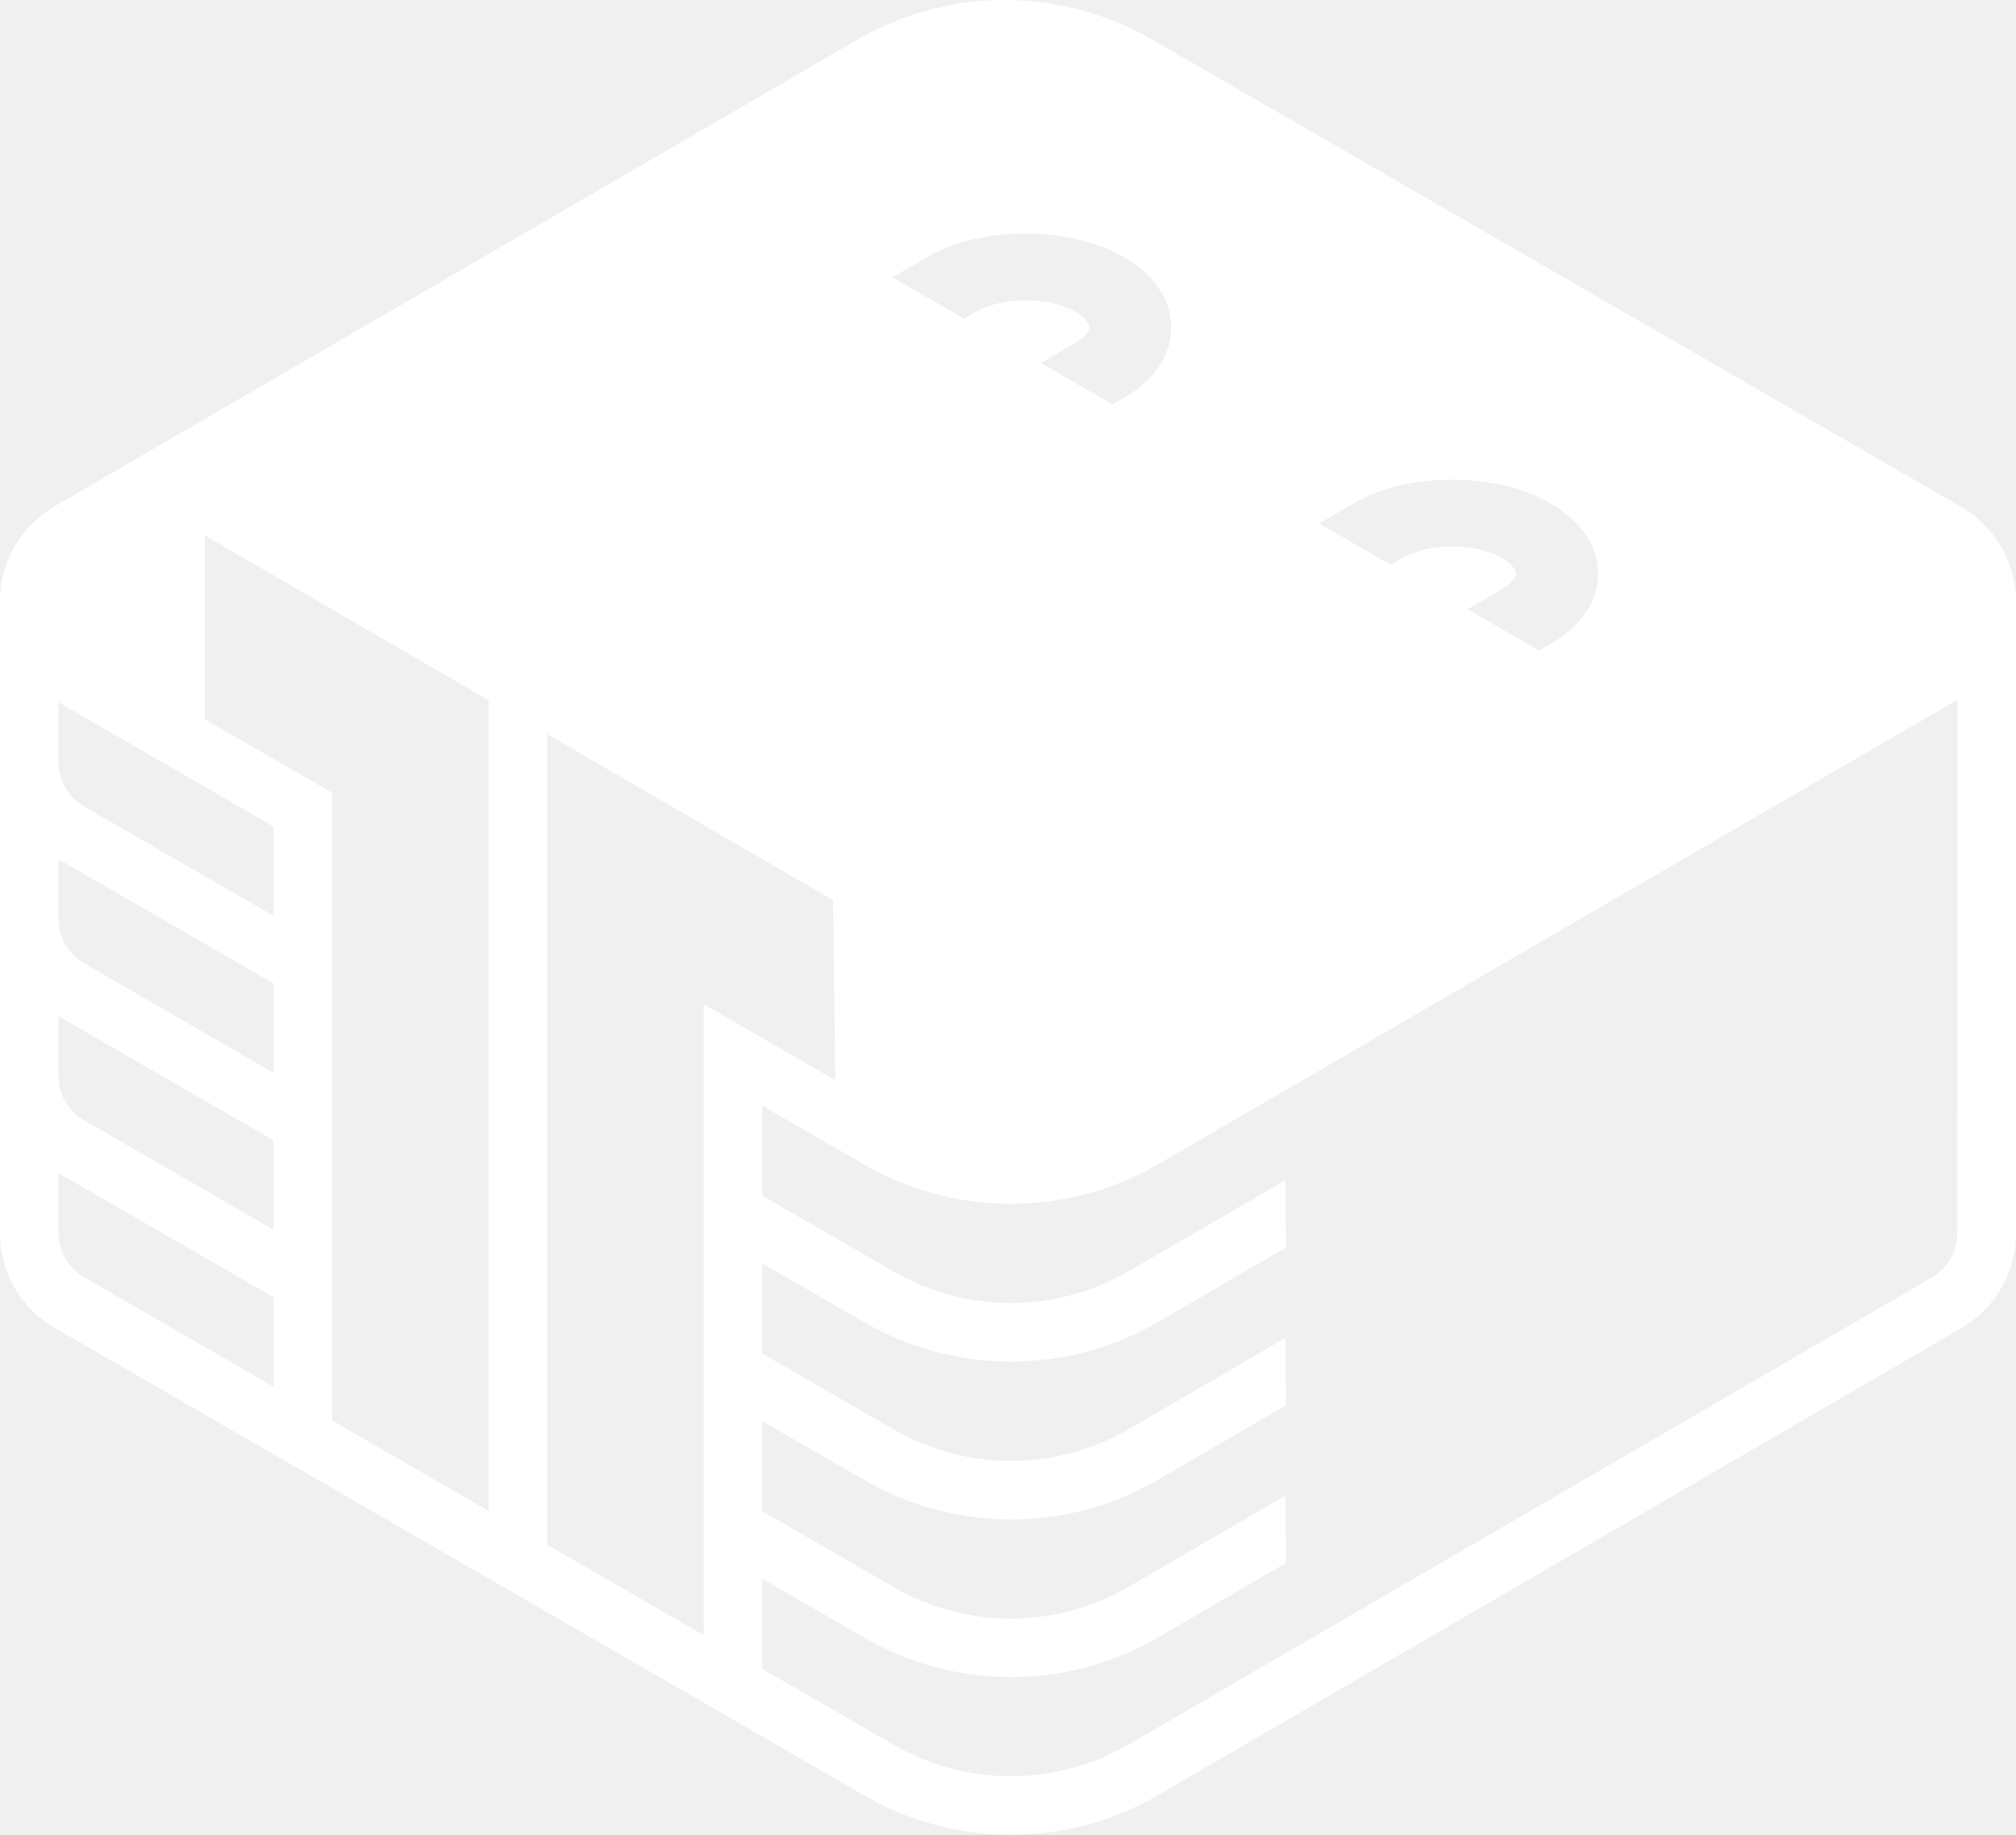
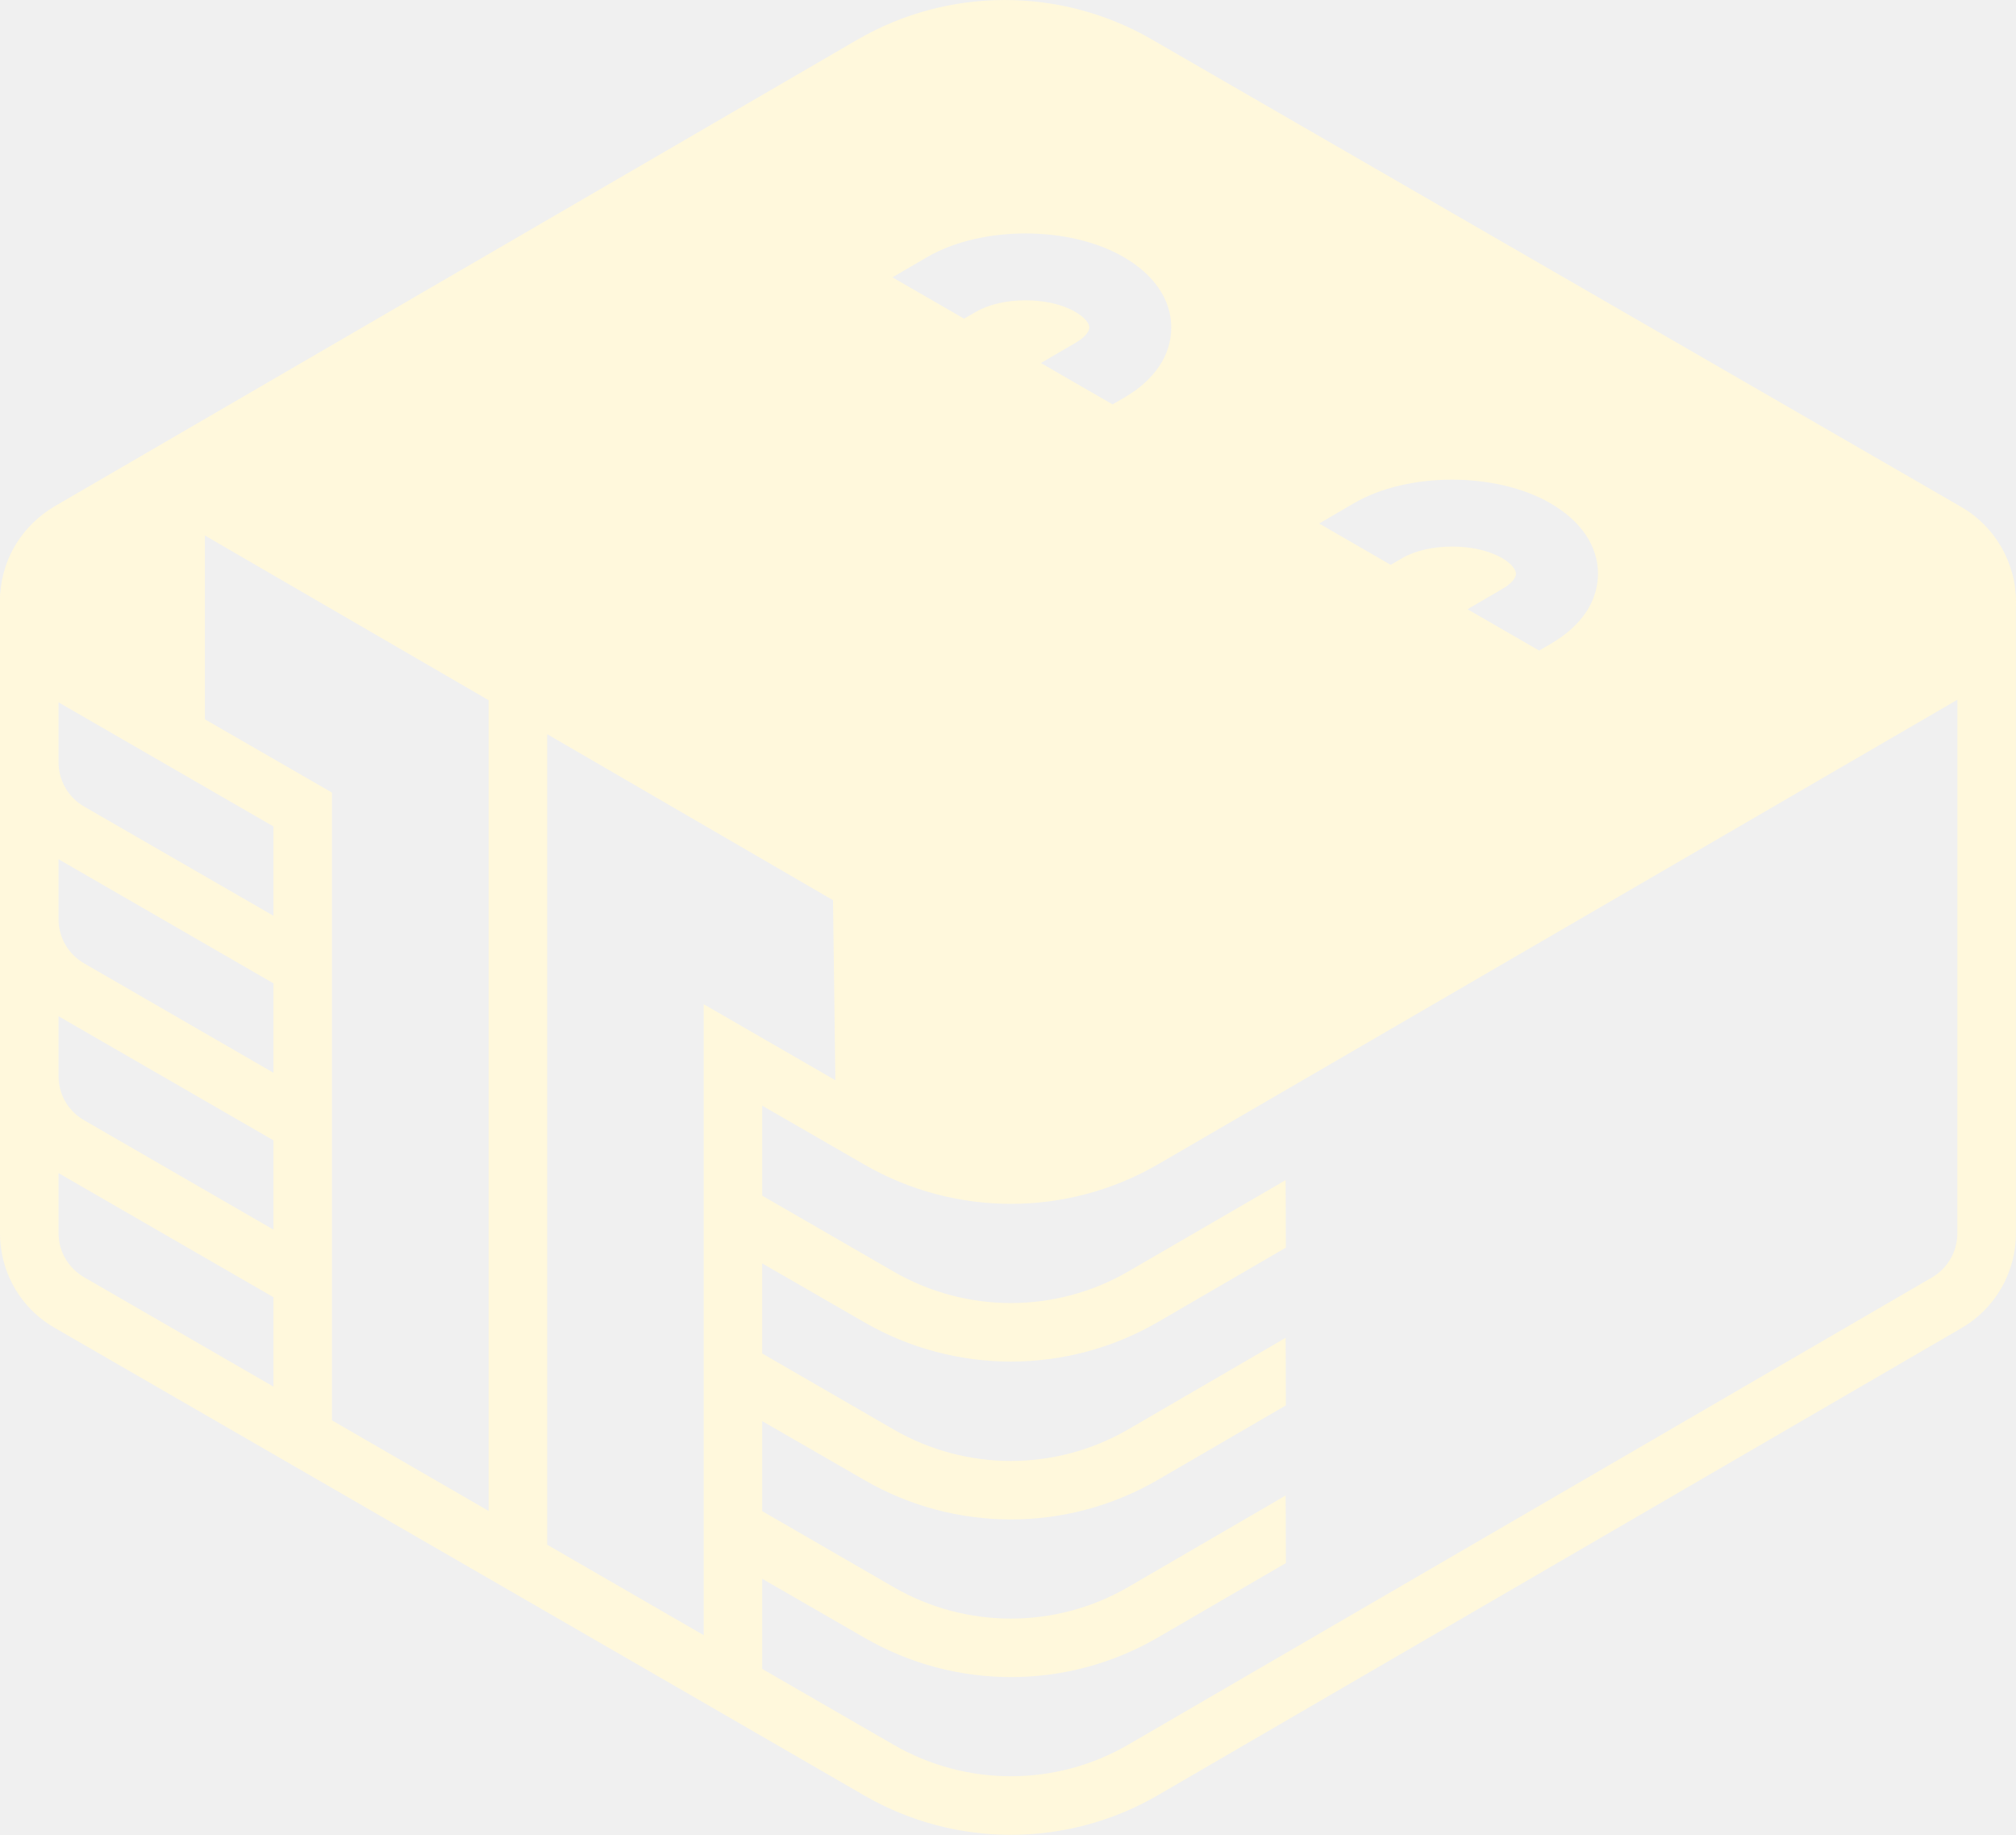
<svg xmlns="http://www.w3.org/2000/svg" viewBox="0 0 1574.31 1432.45">
  <defs>
-     <style>.cls-1{fill:#fff;}</style>
+     <style>.cls-1{fill:#FFF8DC;}</style>
  </defs>
  <g id="Layer_2" data-name="Layer 2">
    <g id="Layer_1-2" data-name="Layer 1">
      <path class="cls-1" d="M1531.08,395.5,898.85,30.44A229.44,229.44,0,0,0,670,30.71L42.77,395.22C17.82,409.94,2.19,435,.18,463.32H.09L0,466.24V962.56a82.75,82.75,0,0,0,.91,12.61,84.59,84.59,0,0,0,42.14,61.7l517.88,299,114.35,66.09a228.6,228.6,0,0,0,228.87-.37l109.13-63.43,518.07-301.08a85.24,85.24,0,0,0,42.87-74.67V474.28c0-1.55.09-3,.09-4.2A85.69,85.69,0,0,0,1531.08,395.5Zm-473.74-2.65c42.05-24.5,110.87-24.5,153.28,0,24,13.8,37.2,33.36,37.29,54.93a54.2,54.2,0,0,1-9.5,30.35c-6.21,9.32-15.45,17.54-27.33,24.49l-9.14,5.3L1146,475.66l27.24-15.91c8-4.57,10.69-9.23,10.6-11.88s-2.83-7.59-10.88-12.16c-20.74-12-57.12-12-77.87,0L1086,441l-55.85-32.27ZM724.18,200.63c42.23-24.5,111-24.5,153.19,0,24,13.8,37.2,33.36,37.29,54.93a54,54,0,0,1-9.41,30.34c-6.22,9.24-15.36,17.65-27.24,24.5l-9.23,5.3-55.94-32.26,27.24-15.91c7.86-4.57,10.6-9.14,10.6-11.88s-2.83-7.49-11-12.16c-20.74-12.06-57-12.06-77.6,0l-9.23,5.3-55.94-32.26ZM213.51,1082.57,65.9,997.29a39.8,39.8,0,0,1-20.2-34.83V915.85l167.81,96.89Zm0-122.57L65.9,874.72a39.59,39.59,0,0,1-20.2-34.83V793.37l167.81,96.89Zm0-122.48L65.9,752.24a39.8,39.8,0,0,1-20.2-34.83V670.8l167.81,96.89Zm0-122.57L65.81,629.76A39.94,39.94,0,0,1,45.7,594.85V548.32l167.81,96.89ZM381.6,1179.64l-122.38-70.75V618.79l-4.57-2.65L160,561.58V418.07L381.6,546.68ZM563.22,791.91l-13.71-7.86v492.57L427.31,1206V573.18l223.2,129.61,1.83,140.58-68.56-39.58Zm965.3,170.55a40,40,0,0,1-20.2,35.1L990.25,1298.65l-109.13,63.43a182.87,182.87,0,0,1-183,.27l-102.92-59.41v-70.38l80.07,46.16a228.28,228.28,0,0,0,228.87-.27L999.57,1223l4.57-2.65V1215l-.08-31.63-.1-15.81-13.71,8L881.12,1239a182.8,182.8,0,0,1-183,.27l-102.92-59.5v-70.29l80.07,46.16a228.24,228.24,0,0,0,228.87-.28l95.42-55.48,4.57-2.65V1092l-.08-31.62-.1-15.91-13.71,8-109.13,63.44a182.8,182.8,0,0,1-183,.27l-102.92-59.5V986.32l80.07,46.16a228.82,228.82,0,0,0,228.87-.28l95.42-55.48,4.57-2.65v-5.3l-.08-31.62-.1-15.82-13.71,8L881.12,992.63a182.8,182.8,0,0,1-183,.27L595.21,933.49V863.2l69.1,39.85,2.1,1.28h.1l8.68,5a229,229,0,0,0,229-.27l624.37-362.78Z" />
    </g>
  </g>
</svg>
